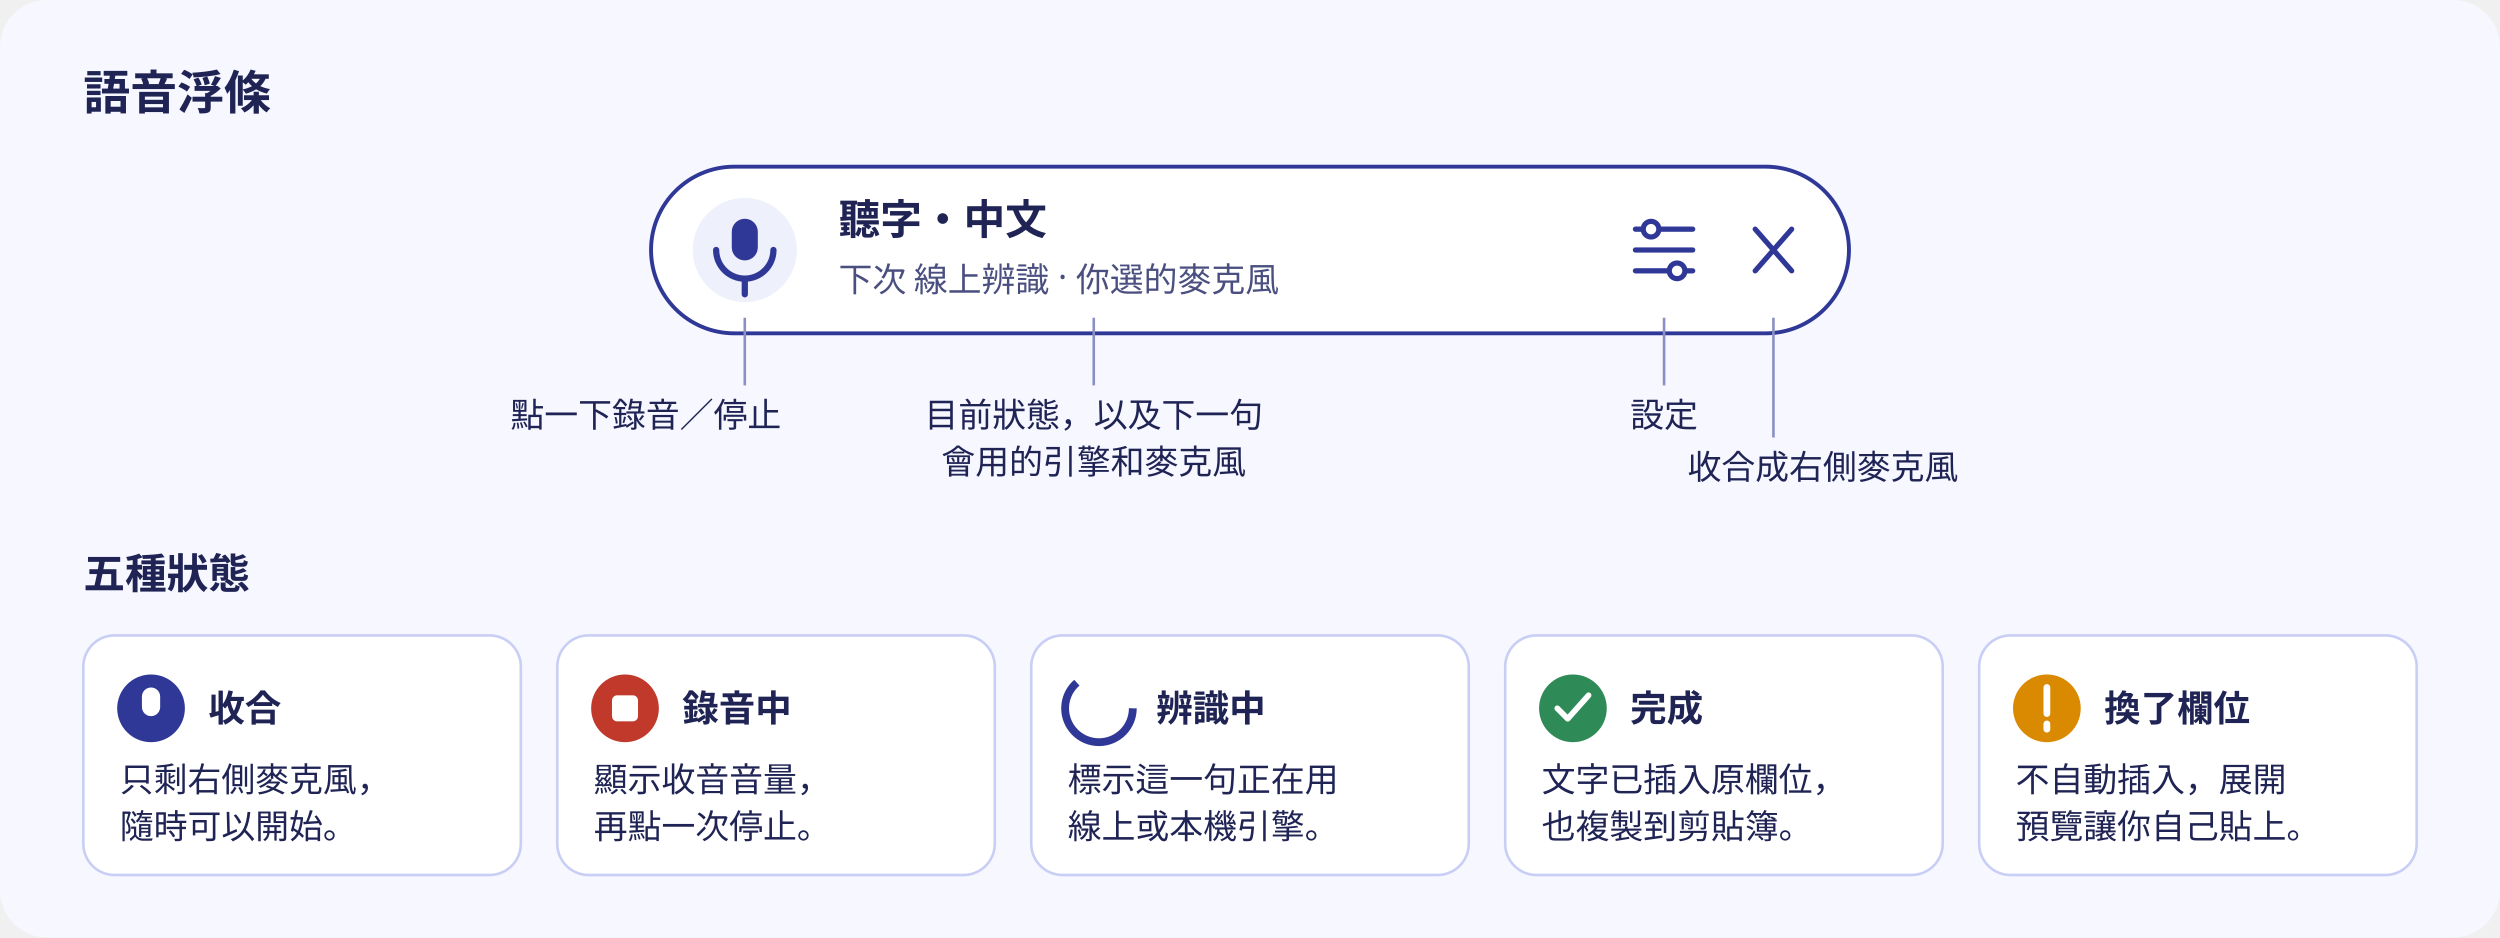
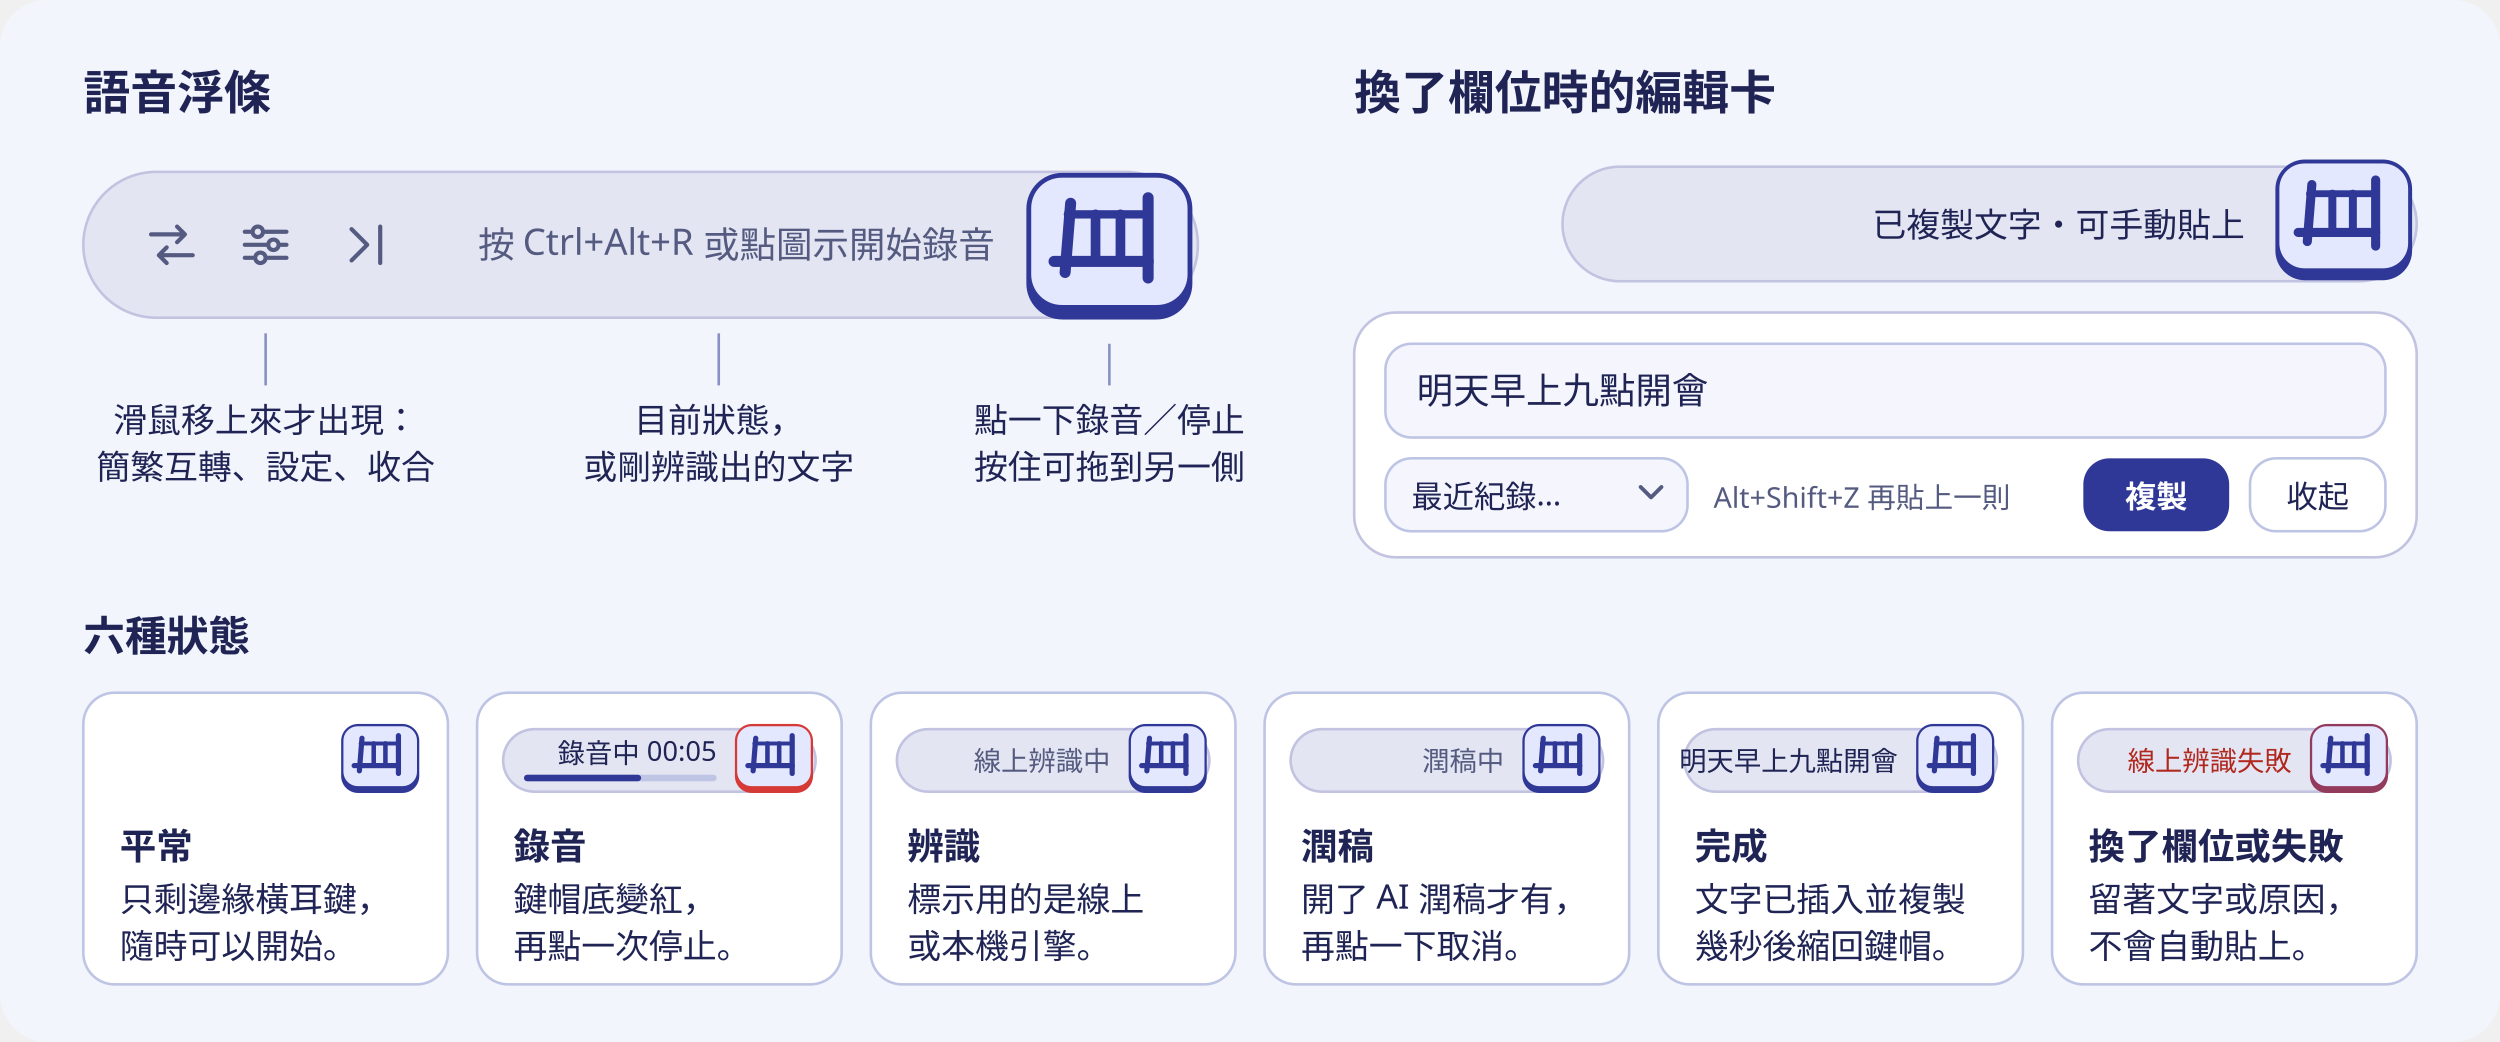
- <svg xmlns="http://www.w3.org/2000/svg" width="960" height="360" viewBox="0 0 960 360" role="img" aria-labelledby="t d" font-family="'Segoe UI','Microsoft JhengHei','PingFang TC','Noto Sans TC',sans-serif">
-   <rect width="960" height="360" rx="18" fill="#F6F7FF" />
+ <svg xmlns="http://www.w3.org/2000/svg" width="960" height="400" viewBox="0 0 960 400" role="img" aria-labelledby="t d" font-family="'Segoe UI','Microsoft JhengHei','PingFang TC','Noto Sans TC',sans-serif">
+   <defs>
+     <g id="face">
+       <rect x="3.75" y="7.75" width="56.5" height="46" rx="11" fill="#E4E8FF" />
+       <g fill="none" stroke="#303897" stroke-linecap="round" stroke-linejoin="round">
+         <path stroke-width="4" d="M46 15v29" />
+         <path stroke-width="3" d="M17 21h29" />
+         <path stroke-width="4" d="M12 38h34" />
+         <path stroke-width="3.5" d="M36 21v17" />
+         <path stroke-width="3.5" d="M27 21v17" />
+         <path stroke-width="4" d="M18 17l-2 25" />
+       </g>
+     </g>
+   </defs>
+   <rect width="960" height="400" rx="18" fill="#F3F5FC" />
  <g font-size="14" fill="#1F2455">
    <text x="32" y="42" font-size="18" font-weight="700">語音浮條</text>
-     <rect x="250" y="64" width="460" height="64" rx="32" fill="#FFFFFF" stroke="#303897" stroke-width="1.5" />
-     <circle cx="286" cy="96" r="20" fill="#EEF0FB" />
-     <rect x="281" y="84" width="10" height="16" rx="5" fill="#303897" />
-     <path d="M275 96a11 11 0 0 0 22 0M286 107v6" fill="none" stroke="#303897" stroke-width="2.4" stroke-linecap="round" />
-     <text x="322" y="90" font-size="16" font-weight="700">聽字・中文</text>
-     <text x="322" y="112" font-size="13" fill="#4A4F80">下次 線上辨識 · 你選的麥克風</text>
-     <path d="M628 88h22M628 96h22M628 104h22" stroke="#303897" stroke-width="2" stroke-linecap="round" />
-     <circle cx="634" cy="88" r="3" fill="#FFFFFF" stroke="#303897" stroke-width="2" />
-     <circle cx="644" cy="104" r="3" fill="#FFFFFF" stroke="#303897" stroke-width="2" />
-     <path d="M674 88l14 16M688 88l-14 16" stroke="#303897" stroke-width="2" stroke-linecap="round" />
-     <g font-size="13" fill="#4A4F80" stroke="#8A90C4" stroke-width="1">
-       <path d="M286 122v26" fill="none" />
-       <path d="M420 122v26" fill="none" />
-       <path d="M639 122v26" fill="none" />
-       <path d="M681 122v46" fill="none" />
+     <rect x="32" y="66" width="428" height="56" rx="28" fill="#E4E5F2" stroke="#C1C3E0" />
+     <g fill="none" stroke="#545A80" stroke-width="1.6" stroke-linecap="round" stroke-linejoin="round">
+       <g transform="translate(54,82)">
+         <path d="M4 8H17M14 5L17 8L14 11M20 16H7M10 13L7 16L10 19" />
+       </g>
+       <g transform="translate(90,82)">
+         <path d="M4 7H6M12 7H20M4 12H12M18 12H20M4 17H7M13 17H20" />
+         <circle cx="9" cy="7" r="2" />
+         <circle cx="15" cy="12" r="2" />
+         <circle cx="10" cy="17" r="2" />
+       </g>
+       <g transform="translate(126,82)">
+         <path d="M9 6L15 12L9 18M20 5V19" />
+       </g>
    </g>
-     <g font-size="13" fill="#1F2455">
-       <text x="300" y="164" text-anchor="end">點一下錄音／停止</text>
-       <text x="420" y="164" text-anchor="middle">目前狀態，以及下一句</text>
-       <text x="420" y="182" text-anchor="middle">會用的引擎和麥克風</text>
-       <text x="639" y="164" text-anchor="middle">設定</text>
-       <text x="700" y="184" text-anchor="middle">收合成右側麥克風</text>
+     <text x="382" y="99" font-size="14" fill="#545A80" text-anchor="end">按 Ctrl+Alt+R 或點圖示開始錄音</text>
+     <g transform="translate(392,60) scale(1.0625)">
+       <rect x="2" y="6" width="60" height="53" rx="13" fill="#303897" />
+       <use href="#face" />
    </g>
-     <text x="32" y="226" font-size="16" font-weight="700">五種狀態</text>
-     <g transform="translate(32,244)" font-size="13">
+     <g fill="none" stroke="#8A90C4" stroke-width="1">
+       <path d="M102 128v20" />
+       <path d="M276 128v20" />
+       <path d="M426 132v16" />
+     </g>
+     <g font-size="13">
+       <text x="102" y="166" text-anchor="middle">滑鼠移上來才出現：</text>
+       <text x="102" y="184" text-anchor="middle">簡繁互轉、設定、收合</text>
+       <text x="276" y="166" text-anchor="middle">目前狀態，</text>
+       <text x="276" y="184" text-anchor="middle">或剛辨識出的文字</text>
+       <text x="426" y="166" text-anchor="middle">點一下錄音／停止</text>
+       <text x="426" y="184" text-anchor="middle">按住可拖到另一側</text>
+     </g>
+     <text x="520" y="42" font-size="18" font-weight="700">換了欄位時的編輯卡</text>
+     <rect x="600" y="64" width="328" height="44" rx="22" fill="#E4E5F2" stroke="#C1C3E0" />
+     <text x="862" y="91" font-size="13" text-anchor="end">已複製文字・可手動貼上</text>
+     <g transform="translate(872,56) scale(0.875)">
+       <rect x="2" y="6" width="60" height="53" rx="13" fill="#303897" />
+       <use href="#face" />
+     </g>
+     <rect x="520" y="120" width="408" height="94" rx="16" fill="#FFFFFF" stroke="#C1C3E0" />
+     <rect x="532" y="132" width="384" height="36" rx="10" fill="#F5F6FD" stroke="#BEC4E4" />
+     <text x="544" y="155" font-size="14">明天早上九點開會</text>
+     <rect x="532" y="176" width="116" height="28" rx="10" fill="#F5F6FD" stroke="#BEC4E4" />
+     <text x="542" y="195" font-size="12">最近紀錄…</text>
+     <path d="M630 187l4 4 4-4" fill="none" stroke="#545A80" stroke-width="1.5" stroke-linecap="round" stroke-linejoin="round" />
+     <text x="658" y="195" font-size="11" fill="#545A80">Alt+Shift+Z 再貼上一則</text>
+     <rect x="800" y="176" width="56" height="28" rx="10" fill="#303897" />
+     <text x="828" y="195" font-size="12" font-weight="600" fill="#FFFFFF" text-anchor="middle">複製</text>
+     <rect x="864" y="176" width="52" height="28" rx="10" fill="none" stroke="#BEC4E4" />
+     <text x="890" y="195" font-size="12" text-anchor="middle">收起</text>
+     <text x="32" y="250" font-size="16" font-weight="700">六種狀態</text>
+     <g transform="translate(32,266)" font-size="13">
      <g>
-         <rect width="168" height="92" rx="12" fill="#FFFFFF" stroke="#C9CEF5" />
-         <circle cx="26" cy="28" r="13" fill="#303897" />
-         <rect x="22.500" y="20" width="7" height="11" rx="3.500" fill="#FFFFFF" />
-         <text x="48" y="33" font-weight="700" font-size="14">收合</text>
-         <text x="14" y="60">只剩右側麥克風，</text>
-         <text x="14" y="78">隨時可以開始。</text>
+         <rect width="140" height="112" rx="12" fill="#FFFFFF" stroke="#BEC4E4" />
+         <g transform="translate(98,9) scale(0.5)">
+           <rect x="2" y="6" width="60" height="53" rx="13" fill="#303897" />
+           <use href="#face" />
+         </g>
+         <text x="14" y="64" font-weight="700" font-size="14">平常</text>
+         <text x="14" y="84">只剩邊緣橫耳鍵，</text>
+         <text x="14" y="102">隨時可以開始。</text>
      </g>
-       <g transform="translate(182,0)">
-         <rect width="168" height="92" rx="12" fill="#FFFFFF" stroke="#C9CEF5" />
-         <circle cx="26" cy="28" r="13" fill="#C0392B" />
-         <rect x="21" y="23" width="10" height="10" rx="2" fill="#FFFFFF" />
-         <text x="48" y="33" font-weight="700" font-size="14">錄音中</text>
-         <text x="14" y="60">顯示收音音量，</text>
-         <text x="14" y="78">再點一次停止。</text>
+       <g transform="translate(151.2,0)">
+         <rect width="140" height="112" rx="12" fill="#FFFFFF" stroke="#BEC4E4" />
+         <rect x="10" y="14" width="120" height="24" rx="12" fill="#E4E5F2" stroke="#C1C3E0" />
+         <text x="92" y="27" font-size="10.500" text-anchor="end">錄音中 00:05</text>
+         <rect x="18" y="31.500" width="74" height="2.500" rx="1.250" fill="#BEC4E4" />
+         <rect x="18" y="31.500" width="45" height="2.500" rx="1.250" fill="#303897" />
+         <g transform="translate(98,9) scale(0.5)">
+           <rect x="2" y="6" width="60" height="53" rx="13" fill="#D63A37" />
+           <use href="#face" />
+         </g>
+         <text x="14" y="64" font-weight="700" font-size="14">錄音</text>
+         <text x="14" y="84">鍵帽底變紅，</text>
+         <text x="14" y="102">再點一次停止。</text>
      </g>
-       <g transform="translate(364,0)">
-         <rect width="168" height="92" rx="12" fill="#FFFFFF" stroke="#C9CEF5" />
-         <circle cx="26" cy="28" r="13" fill="none" stroke="#303897" stroke-width="3" stroke-dasharray="52 30" />
-         <text x="48" y="33" font-weight="700" font-size="14">辨識中</text>
-         <text x="14" y="60">標示這一句正在用</text>
-         <text x="14" y="78">線上或本機引擎。</text>
+       <g transform="translate(302.4,0)">
+         <rect width="140" height="112" rx="12" fill="#FFFFFF" stroke="#BEC4E4" />
+         <rect x="10" y="14" width="120" height="24" rx="12" fill="#E4E5F2" stroke="#C1C3E0" />
+         <text x="92" y="30" font-size="10.500" fill="#545A80" text-anchor="end">線上辨識中</text>
+         <g transform="translate(98,9) scale(0.5)">
+           <rect x="2" y="6" width="60" height="53" rx="13" fill="#303897" />
+           <use href="#face" />
+         </g>
+         <text x="14" y="64" font-weight="700" font-size="14">辨識</text>
+         <text x="14" y="84">標示用的是線上</text>
+         <text x="14" y="102">或本機引擎。</text>
      </g>
-       <g transform="translate(546,0)">
-         <rect width="168" height="92" rx="12" fill="#FFFFFF" stroke="#C9CEF5" />
-         <circle cx="26" cy="28" r="13" fill="#2E8B57" />
-         <path d="M20 28l4 4 8-9" fill="none" stroke="#FFFFFF" stroke-width="2.2" stroke-linecap="round" stroke-linejoin="round" />
-         <text x="48" y="33" font-weight="700" font-size="14">完成</text>
-         <text x="14" y="60">文字已插入原欄位，</text>
-         <text x="14" y="78">也複製到剪貼簿。</text>
+       <g transform="translate(453.6,0)">
+         <rect width="140" height="112" rx="12" fill="#FFFFFF" stroke="#BEC4E4" />
+         <rect x="10" y="14" width="120" height="24" rx="12" fill="#E4E5F2" stroke="#C1C3E0" />
+         <text x="92" y="30" font-size="10.500" fill="#545A80" text-anchor="end">潤稿中</text>
+         <g transform="translate(98,9) scale(0.5)">
+           <rect x="2" y="6" width="60" height="53" rx="13" fill="#303897" />
+           <use href="#face" />
+         </g>
+         <text x="14" y="64" font-weight="700" font-size="14">潤稿</text>
+         <text x="14" y="84">開了 AI 潤稿才有，</text>
+         <text x="14" y="102">再點一下取消。</text>
      </g>
-       <g transform="translate(728,0)">
-         <rect width="168" height="92" rx="12" fill="#FFFFFF" stroke="#C9CEF5" />
-         <circle cx="26" cy="28" r="13" fill="#D98A00" />
-         <path d="M26 20v10M26 34v2" stroke="#FFFFFF" stroke-width="2.6" stroke-linecap="round" />
-         <text x="48" y="33" font-weight="700" font-size="14">換了欄位</text>
-         <text x="14" y="60">不自動插入，展開</text>
-         <text x="14" y="78">預覽讓你自己貼上。</text>
+       <g transform="translate(604.8,0)">
+         <rect width="140" height="112" rx="12" fill="#FFFFFF" stroke="#BEC4E4" />
+         <rect x="10" y="14" width="120" height="24" rx="12" fill="#E4E5F2" stroke="#C1C3E0" />
+         <text x="92" y="30" font-size="10.500" text-anchor="end">明天早上九點開會</text>
+         <g transform="translate(98,9) scale(0.5)">
+           <rect x="2" y="6" width="60" height="53" rx="13" fill="#303897" />
+           <use href="#face" />
+         </g>
+         <text x="14" y="64" font-weight="700" font-size="14">完成</text>
+         <text x="14" y="84">文字已插入並複製</text>
+         <text x="14" y="102">幾秒後縮回鍵帽。</text>
+       </g>
+       <g transform="translate(756.0,0)">
+         <rect width="140" height="112" rx="12" fill="#FFFFFF" stroke="#BEC4E4" />
+         <rect x="10" y="14" width="120" height="24" rx="12" fill="#E4E5F2" stroke="#C1C3E0" />
+         <text x="92" y="30" font-size="10.500" fill="#B0281E" text-anchor="end">線上辨識失敗</text>
+         <g transform="translate(98,9) scale(0.5)">
+           <rect x="2" y="6" width="60" height="53" rx="13" fill="#943A5D" />
+           <use href="#face" />
+         </g>
+         <text x="14" y="64" font-weight="700" font-size="14">換了欄位或失敗</text>
+         <text x="14" y="84">留著文字或原因，</text>
+         <text x="14" y="102">不會自動貼上。</text>
      </g>
    </g>
  </g>
</svg>
